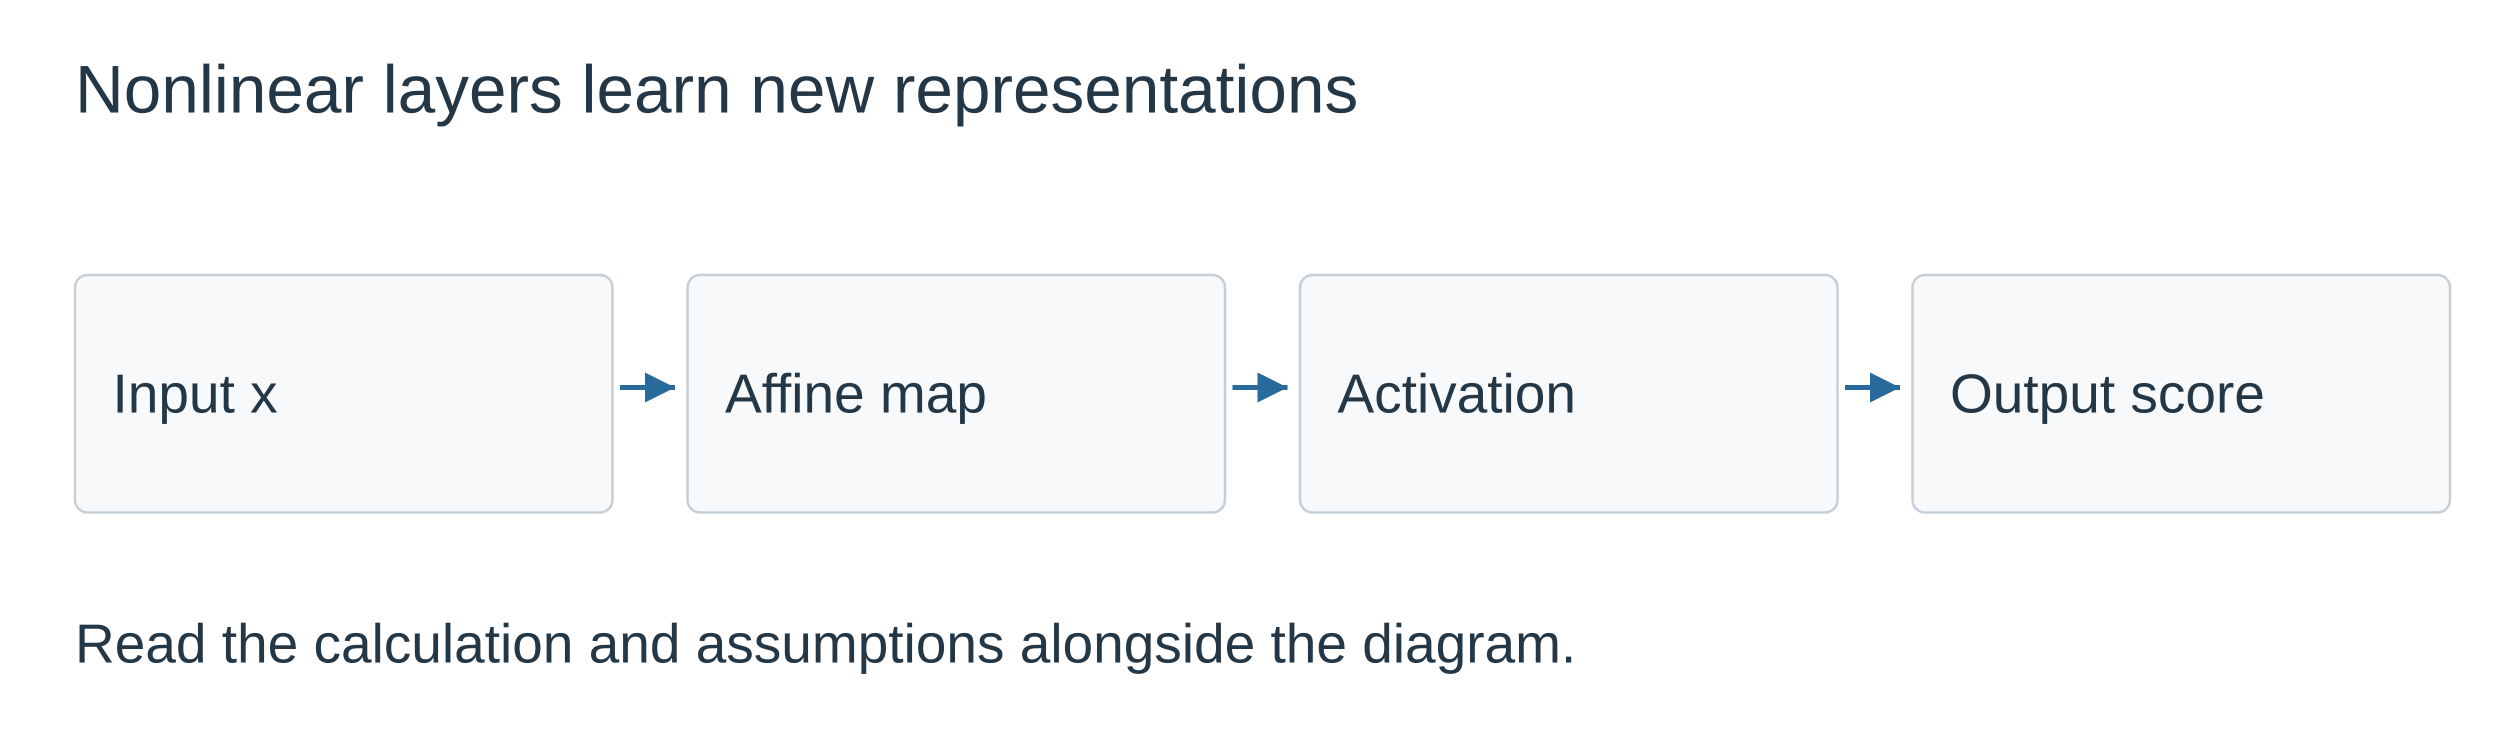
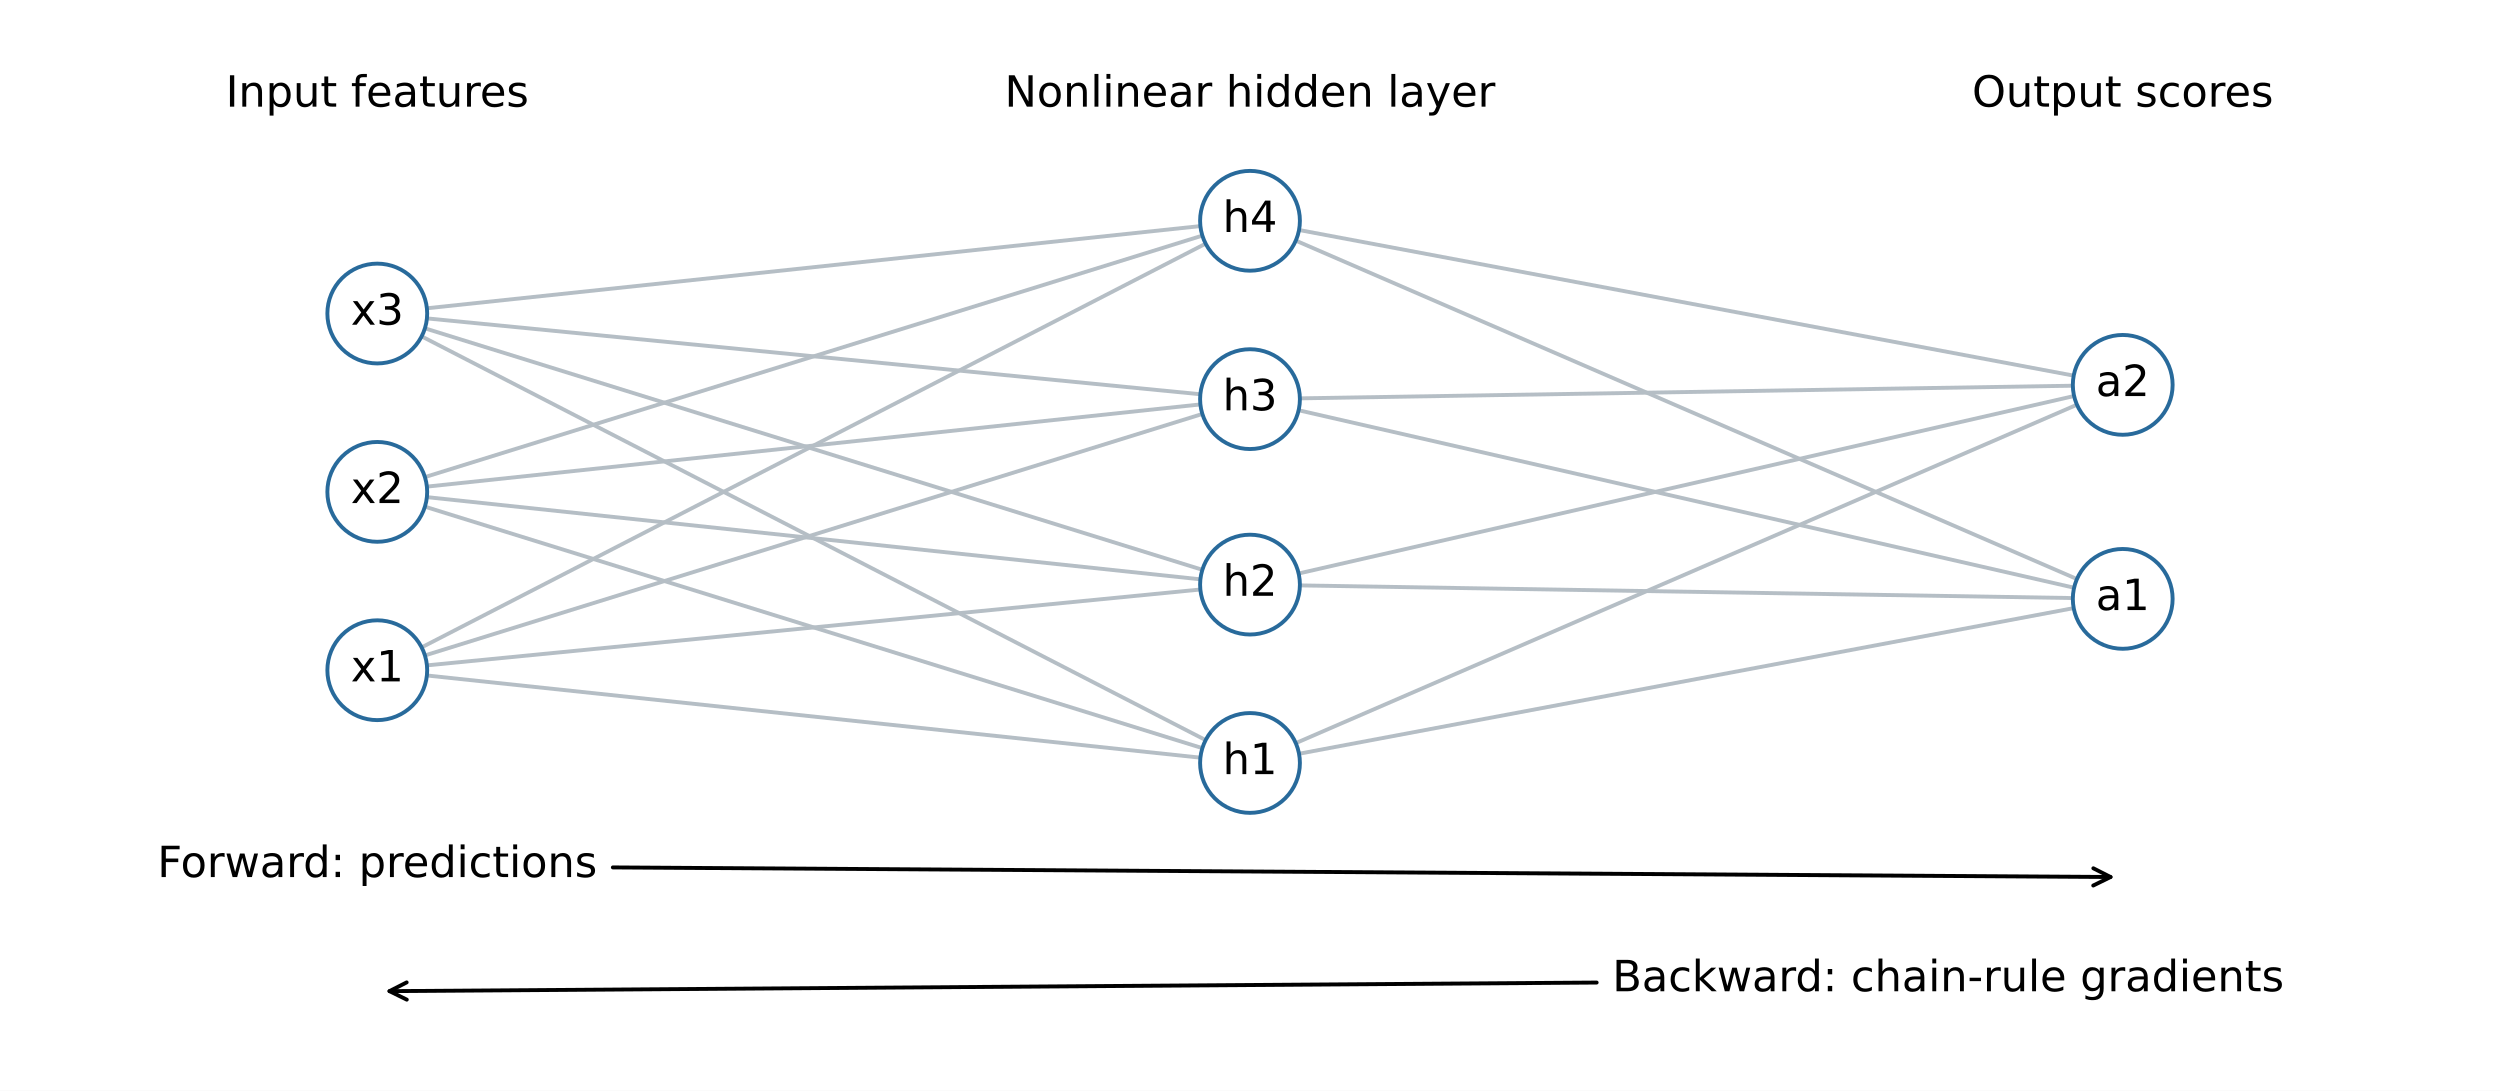
- <svg xmlns="http://www.w3.org/2000/svg" viewBox="0 0 1000 300" role="img" aria-labelledby="t d">
-   <rect width="1000" height="300" fill="white" />
+ <svg xmlns="http://www.w3.org/2000/svg" xmlns:xlink="http://www.w3.org/1999/xlink" width="638.64pt" height="278.64pt" viewBox="0 0 638.64 278.64" version="1.1">
  <defs>
-     <marker id="arrow" markerWidth="7" markerHeight="7" refX="6" refY="3" orient="auto">
-       <path d="M0 0L6 3L0 6" fill="#286a9b" />
-     </marker>
+     <style type="text/css">*{stroke-linejoin: round; stroke-linecap: butt}</style>
  </defs>
-   <style>text{font-family:Arial,sans-serif;fill:#243746}.box{fill:#f7f9fb;stroke:#c4cfd8}</style>
-   <text x="30" y="45" font-size="27">Nonlinear layers learn new representations</text>
-   <rect x="30" y="110" width="215" height="95" rx="5" class="box" />
-   <text x="45" y="165" font-size="22">Input x</text>
-   <path d="M248 155L270 155" fill="none" stroke="#286a9b" stroke-width="2" marker-end="url(#arrow)" />
-   <rect x="275" y="110" width="215" height="95" rx="5" class="box" />
-   <text x="290" y="165" font-size="22">Affine map</text>
-   <path d="M493 155L515 155" fill="none" stroke="#286a9b" stroke-width="2" marker-end="url(#arrow)" />
-   <rect x="520" y="110" width="215" height="95" rx="5" class="box" />
-   <text x="535" y="165" font-size="22">Activation</text>
-   <path d="M738 155L760 155" fill="none" stroke="#286a9b" stroke-width="2" marker-end="url(#arrow)" />
-   <rect x="765" y="110" width="215" height="95" rx="5" class="box" />
-   <text x="780" y="165" font-size="22">Output score</text>
-   <text x="30" y="265" font-size="22">Read the calculation and assumptions alongside the diagram.</text>
+   <g id="figure_1">
+     <g id="patch_1">
+       <path d="M 0 278.64 L 638.64 278.64 L 638.64 0 L 0 0 z " style="fill: #ffffff" />
+     </g>
+     <g id="axes_1">
+       <g id="line2d_1">
+         <path d="M 96.377 171.211 L 319.32 194.902 " clip-path="url(#p83af33bd1b)" style="fill: none; stroke: #b5bec5; stroke-linecap: square" />
+       </g>
+       <g id="line2d_2">
+         <path d="M 96.377 171.211 L 319.32 149.343 " clip-path="url(#p83af33bd1b)" style="fill: none; stroke: #b5bec5; stroke-linecap: square" />
+       </g>
+       <g id="line2d_3">
+         <path d="M 96.377 171.211 L 319.32 101.962 " clip-path="url(#p83af33bd1b)" style="fill: none; stroke: #b5bec5; stroke-linecap: square" />
+       </g>
+       <g id="line2d_4">
+         <path d="M 96.377 171.211 L 319.32 56.403 " clip-path="url(#p83af33bd1b)" style="fill: none; stroke: #b5bec5; stroke-linecap: square" />
+       </g>
+       <g id="line2d_5">
+         <path d="M 96.377 125.652 L 319.32 194.902 " clip-path="url(#p83af33bd1b)" style="fill: none; stroke: #b5bec5; stroke-linecap: square" />
+       </g>
+       <g id="line2d_6">
+         <path d="M 96.377 125.652 L 319.32 149.343 " clip-path="url(#p83af33bd1b)" style="fill: none; stroke: #b5bec5; stroke-linecap: square" />
+       </g>
+       <g id="line2d_7">
+         <path d="M 96.377 125.652 L 319.32 101.962 " clip-path="url(#p83af33bd1b)" style="fill: none; stroke: #b5bec5; stroke-linecap: square" />
+       </g>
+       <g id="line2d_8">
+         <path d="M 96.377 125.652 L 319.32 56.403 " clip-path="url(#p83af33bd1b)" style="fill: none; stroke: #b5bec5; stroke-linecap: square" />
+       </g>
+       <g id="line2d_9">
+         <path d="M 96.377 80.094 L 319.32 194.902 " clip-path="url(#p83af33bd1b)" style="fill: none; stroke: #b5bec5; stroke-linecap: square" />
+       </g>
+       <g id="line2d_10">
+         <path d="M 96.377 80.094 L 319.32 149.343 " clip-path="url(#p83af33bd1b)" style="fill: none; stroke: #b5bec5; stroke-linecap: square" />
+       </g>
+       <g id="line2d_11">
+         <path d="M 96.377 80.094 L 319.32 101.962 " clip-path="url(#p83af33bd1b)" style="fill: none; stroke: #b5bec5; stroke-linecap: square" />
+       </g>
+       <g id="line2d_12">
+         <path d="M 96.377 80.094 L 319.32 56.403 " clip-path="url(#p83af33bd1b)" style="fill: none; stroke: #b5bec5; stroke-linecap: square" />
+       </g>
+       <g id="line2d_13">
+         <path d="M 319.32 194.902 L 542.263 152.988 " clip-path="url(#p83af33bd1b)" style="fill: none; stroke: #b5bec5; stroke-linecap: square" />
+       </g>
+       <g id="line2d_14">
+         <path d="M 319.32 194.902 L 542.263 98.317 " clip-path="url(#p83af33bd1b)" style="fill: none; stroke: #b5bec5; stroke-linecap: square" />
+       </g>
+       <g id="line2d_15">
+         <path d="M 319.32 149.343 L 542.263 152.988 " clip-path="url(#p83af33bd1b)" style="fill: none; stroke: #b5bec5; stroke-linecap: square" />
+       </g>
+       <g id="line2d_16">
+         <path d="M 319.32 149.343 L 542.263 98.317 " clip-path="url(#p83af33bd1b)" style="fill: none; stroke: #b5bec5; stroke-linecap: square" />
+       </g>
+       <g id="line2d_17">
+         <path d="M 319.32 101.962 L 542.263 152.988 " clip-path="url(#p83af33bd1b)" style="fill: none; stroke: #b5bec5; stroke-linecap: square" />
+       </g>
+       <g id="line2d_18">
+         <path d="M 319.32 101.962 L 542.263 98.317 " clip-path="url(#p83af33bd1b)" style="fill: none; stroke: #b5bec5; stroke-linecap: square" />
+       </g>
+       <g id="line2d_19">
+         <path d="M 319.32 56.403 L 542.263 152.988 " clip-path="url(#p83af33bd1b)" style="fill: none; stroke: #b5bec5; stroke-linecap: square" />
+       </g>
+       <g id="line2d_20">
+         <path d="M 319.32 56.403 L 542.263 98.317 " clip-path="url(#p83af33bd1b)" style="fill: none; stroke: #b5bec5; stroke-linecap: square" />
+       </g>
+       <g id="PathCollection_1">
+         <defs>
+           <path id="m975b28003d" d="M 0 12.748 C 3.381 12.748 6.623 11.404 9.014 9.014 C 11.404 6.623 12.748 3.381 12.748 0 C 12.748 -3.381 11.404 -6.623 9.014 -9.014 C 6.623 -11.404 3.381 -12.748 0 -12.748 C -3.381 -12.748 -6.623 -11.404 -9.014 -9.014 C -11.404 -6.623 -12.748 -3.381 -12.748 0 C -12.748 3.381 -11.404 6.623 -9.014 9.014 C -6.623 11.404 -3.381 12.748 0 12.748 z " style="stroke: #286a9b" />
+         </defs>
+         <g clip-path="url(#p83af33bd1b)">
+           <use xlink:href="#m975b28003d" x="96.377" y="171.211" style="fill: #ffffff; stroke: #286a9b" />
+           <use xlink:href="#m975b28003d" x="96.377" y="125.652" style="fill: #ffffff; stroke: #286a9b" />
+           <use xlink:href="#m975b28003d" x="96.377" y="80.094" style="fill: #ffffff; stroke: #286a9b" />
+         </g>
+       </g>
+       <g id="PathCollection_2">
+         <g clip-path="url(#p83af33bd1b)">
+           <use xlink:href="#m975b28003d" x="319.32" y="194.902" style="fill: #ffffff; stroke: #286a9b" />
+           <use xlink:href="#m975b28003d" x="319.32" y="149.343" style="fill: #ffffff; stroke: #286a9b" />
+           <use xlink:href="#m975b28003d" x="319.32" y="101.962" style="fill: #ffffff; stroke: #286a9b" />
+           <use xlink:href="#m975b28003d" x="319.32" y="56.403" style="fill: #ffffff; stroke: #286a9b" />
+         </g>
+       </g>
+       <g id="PathCollection_3">
+         <g clip-path="url(#p83af33bd1b)">
+           <use xlink:href="#m975b28003d" x="542.263" y="152.988" style="fill: #ffffff; stroke: #286a9b" />
+           <use xlink:href="#m975b28003d" x="542.263" y="98.317" style="fill: #ffffff; stroke: #286a9b" />
+         </g>
+       </g>
+       <g id="text_1">
+         <text style="font-size: 11px; font-family: 'DejaVu Sans', 'Bitstream Vera Sans', 'Computer Modern Sans Serif', 'Lucida Grande', 'Verdana', 'Geneva', 'Lucid', 'Arial', 'Helvetica', 'Avant Garde', sans-serif; text-anchor: middle" x="96.377" y="174.068" transform="rotate(-0 96.37714 174.0685)">x1</text>
+       </g>
+       <g id="text_2">
+         <text style="font-size: 11px; font-family: 'DejaVu Sans', 'Bitstream Vera Sans', 'Computer Modern Sans Serif', 'Lucida Grande', 'Verdana', 'Geneva', 'Lucid', 'Arial', 'Helvetica', 'Avant Garde', sans-serif; text-anchor: middle" x="96.377" y="128.51" transform="rotate(-0 96.37714 128.5098)">x2</text>
+       </g>
+       <g id="text_3">
+         <text style="font-size: 11px; font-family: 'DejaVu Sans', 'Bitstream Vera Sans', 'Computer Modern Sans Serif', 'Lucida Grande', 'Verdana', 'Geneva', 'Lucid', 'Arial', 'Helvetica', 'Avant Garde', sans-serif; text-anchor: middle" x="96.377" y="82.951" transform="rotate(-0 96.37714 82.95122)">x3</text>
+       </g>
+       <g id="text_4">
+         <text style="font-size: 11px; font-family: 'DejaVu Sans', 'Bitstream Vera Sans', 'Computer Modern Sans Serif', 'Lucida Grande', 'Verdana', 'Geneva', 'Lucid', 'Arial', 'Helvetica', 'Avant Garde', sans-serif; text-anchor: middle" x="96.377" y="27.246" transform="rotate(-0 96.37714 27.24579)">Input features</text>
+       </g>
+       <g id="text_5">
+         <text style="font-size: 11px; font-family: 'DejaVu Sans', 'Bitstream Vera Sans', 'Computer Modern Sans Serif', 'Lucida Grande', 'Verdana', 'Geneva', 'Lucid', 'Arial', 'Helvetica', 'Avant Garde', sans-serif; text-anchor: middle" x="319.32" y="197.759" transform="rotate(-0 319.32 197.7594)">h1</text>
+       </g>
+       <g id="text_6">
+         <text style="font-size: 11px; font-family: 'DejaVu Sans', 'Bitstream Vera Sans', 'Computer Modern Sans Serif', 'Lucida Grande', 'Verdana', 'Geneva', 'Lucid', 'Arial', 'Helvetica', 'Avant Garde', sans-serif; text-anchor: middle" x="319.32" y="152.201" transform="rotate(-0 319.32 152.2007)">h2</text>
+       </g>
+       <g id="text_7">
+         <text style="font-size: 11px; font-family: 'DejaVu Sans', 'Bitstream Vera Sans', 'Computer Modern Sans Serif', 'Lucida Grande', 'Verdana', 'Geneva', 'Lucid', 'Arial', 'Helvetica', 'Avant Garde', sans-serif; text-anchor: middle" x="319.32" y="104.82" transform="rotate(-0 319.32 104.8198)">h3</text>
+       </g>
+       <g id="text_8">
+         <text style="font-size: 11px; font-family: 'DejaVu Sans', 'Bitstream Vera Sans', 'Computer Modern Sans Serif', 'Lucida Grande', 'Verdana', 'Geneva', 'Lucid', 'Arial', 'Helvetica', 'Avant Garde', sans-serif; text-anchor: middle" x="319.32" y="59.261" transform="rotate(-0 319.32 59.26116)">h4</text>
+       </g>
+       <g id="text_9">
+         <text style="font-size: 11px; font-family: 'DejaVu Sans', 'Bitstream Vera Sans', 'Computer Modern Sans Serif', 'Lucida Grande', 'Verdana', 'Geneva', 'Lucid', 'Arial', 'Helvetica', 'Avant Garde', sans-serif; text-anchor: middle" x="319.32" y="27.246" transform="rotate(-0 319.32 27.24579)">Nonlinear hidden layer</text>
+       </g>
+       <g id="text_10">
+         <text style="font-size: 11px; font-family: 'DejaVu Sans', 'Bitstream Vera Sans', 'Computer Modern Sans Serif', 'Lucida Grande', 'Verdana', 'Geneva', 'Lucid', 'Arial', 'Helvetica', 'Avant Garde', sans-serif; text-anchor: middle" x="542.263" y="155.845" transform="rotate(-0 542.2629 155.845)">a1</text>
+       </g>
+       <g id="text_11">
+         <text style="font-size: 11px; font-family: 'DejaVu Sans', 'Bitstream Vera Sans', 'Computer Modern Sans Serif', 'Lucida Grande', 'Verdana', 'Geneva', 'Lucid', 'Arial', 'Helvetica', 'Avant Garde', sans-serif; text-anchor: middle" x="542.263" y="101.175" transform="rotate(-0 542.2629 101.1747)">a2</text>
+       </g>
+       <g id="text_12">
+         <text style="font-size: 11px; font-family: 'DejaVu Sans', 'Bitstream Vera Sans', 'Computer Modern Sans Serif', 'Lucida Grande', 'Verdana', 'Geneva', 'Lucid', 'Arial', 'Helvetica', 'Avant Garde', sans-serif; text-anchor: middle" x="542.263" y="27.246" transform="rotate(-0 542.2629 27.24579)">Output scores</text>
+       </g>
+       <g id="patch_2">
+         <path d="M 156.561 221.587 Q 348.413 222.817 539.147 224.039 " style="fill: none; stroke: #000000; stroke-linecap: round" />
+         <path d="M 534.761 221.811 L 539.147 224.039 L 534.733 226.211 " style="fill: none; stroke: #000000; stroke-linecap: round" />
+       </g>
+       <g id="text_13">
+         <text style="font-size: 11px; font-family: 'DejaVu Sans', 'Bitstream Vera Sans', 'Computer Modern Sans Serif', 'Lucida Grande', 'Verdana', 'Geneva', 'Lucid', 'Arial', 'Helvetica', 'Avant Garde', sans-serif; text-anchor: middle" x="96.377" y="224.059" transform="rotate(-0 96.37714 224.059)">Forward: predictions</text>
+       </g>
+       <g id="patch_3">
+         <path d="M 407.871 250.998 Q 253.125 252.1 99.496 253.194 " style="fill: none; stroke: #000000; stroke-linecap: round" />
+         <path d="M 103.912 255.363 L 99.496 253.194 L 103.88 250.963 " style="fill: none; stroke: #000000; stroke-linecap: round" />
+       </g>
+       <g id="text_14">
+         <text style="font-size: 11px; font-family: 'DejaVu Sans', 'Bitstream Vera Sans', 'Computer Modern Sans Serif', 'Lucida Grande', 'Verdana', 'Geneva', 'Lucid', 'Arial', 'Helvetica', 'Avant Garde', sans-serif; text-anchor: middle" x="497.674" y="253.217" transform="rotate(-0 497.6743 253.2166)">Backward: chain-rule gradients</text>
+       </g>
+     </g>
+   </g>
+   <defs>
+     <clipPath id="p83af33bd1b">
+       <rect x="7.2" y="7.2" width="624.24" height="264.24" />
+     </clipPath>
+   </defs>
</svg>
